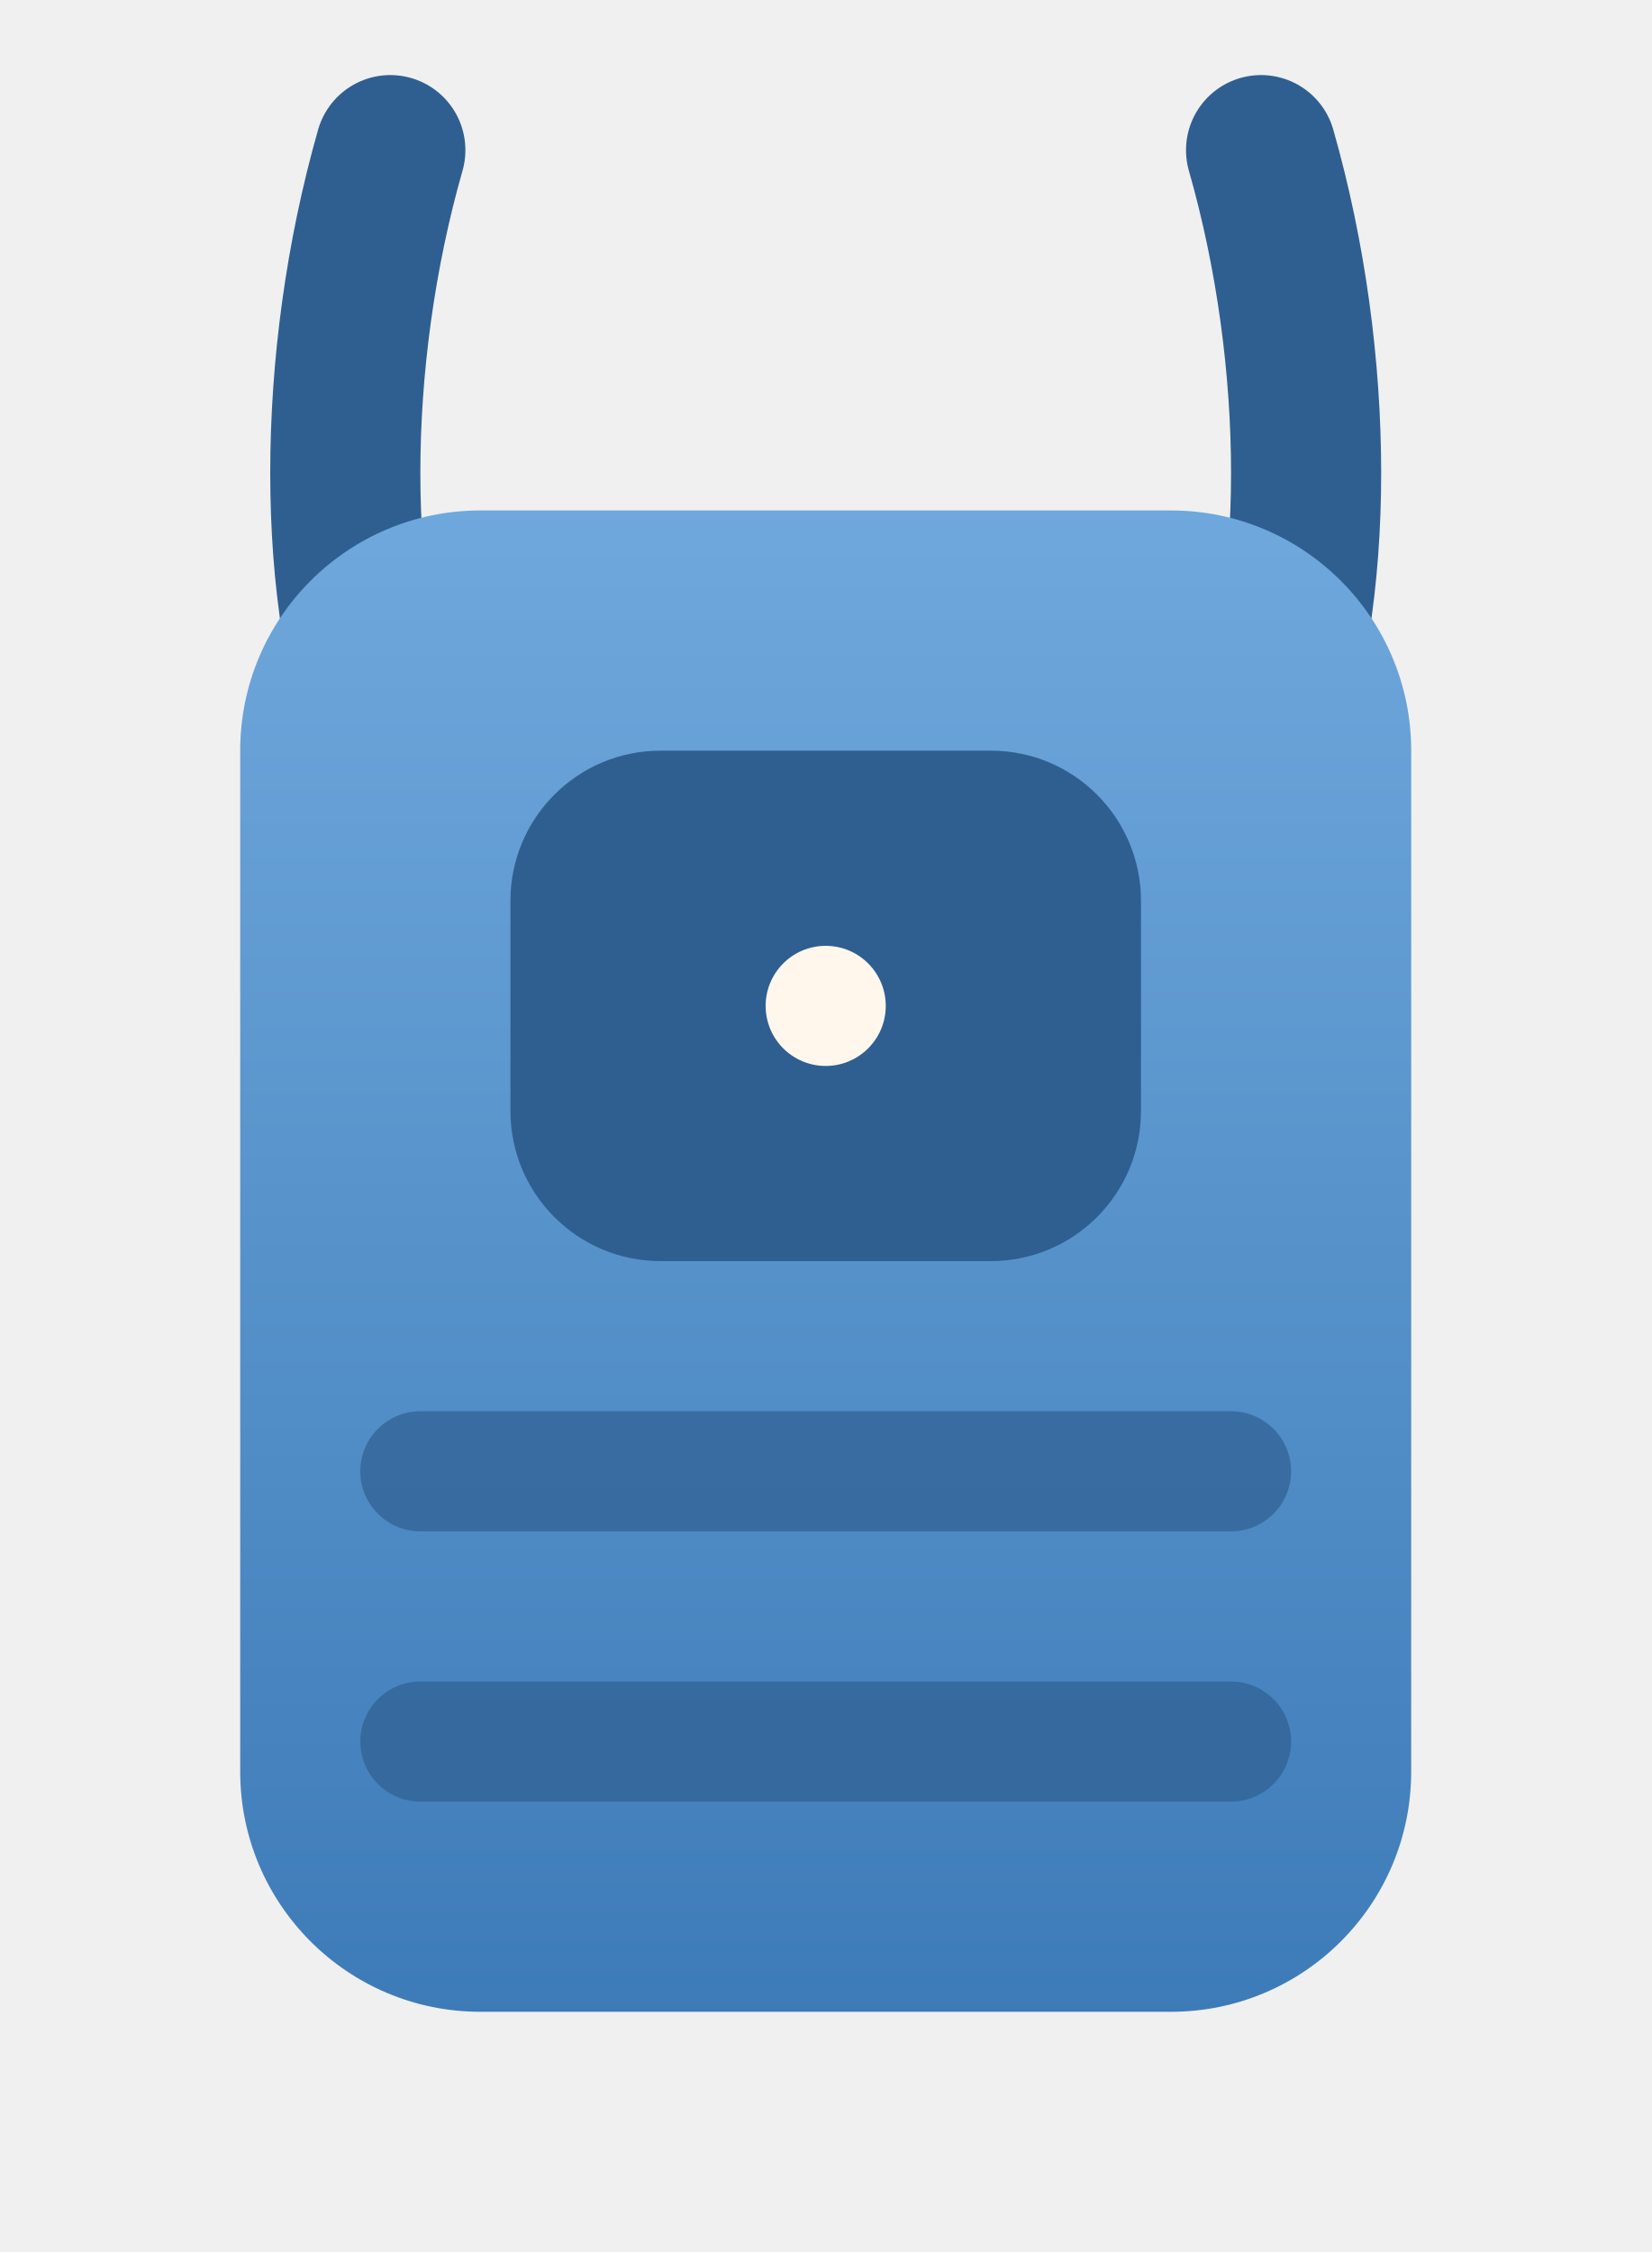
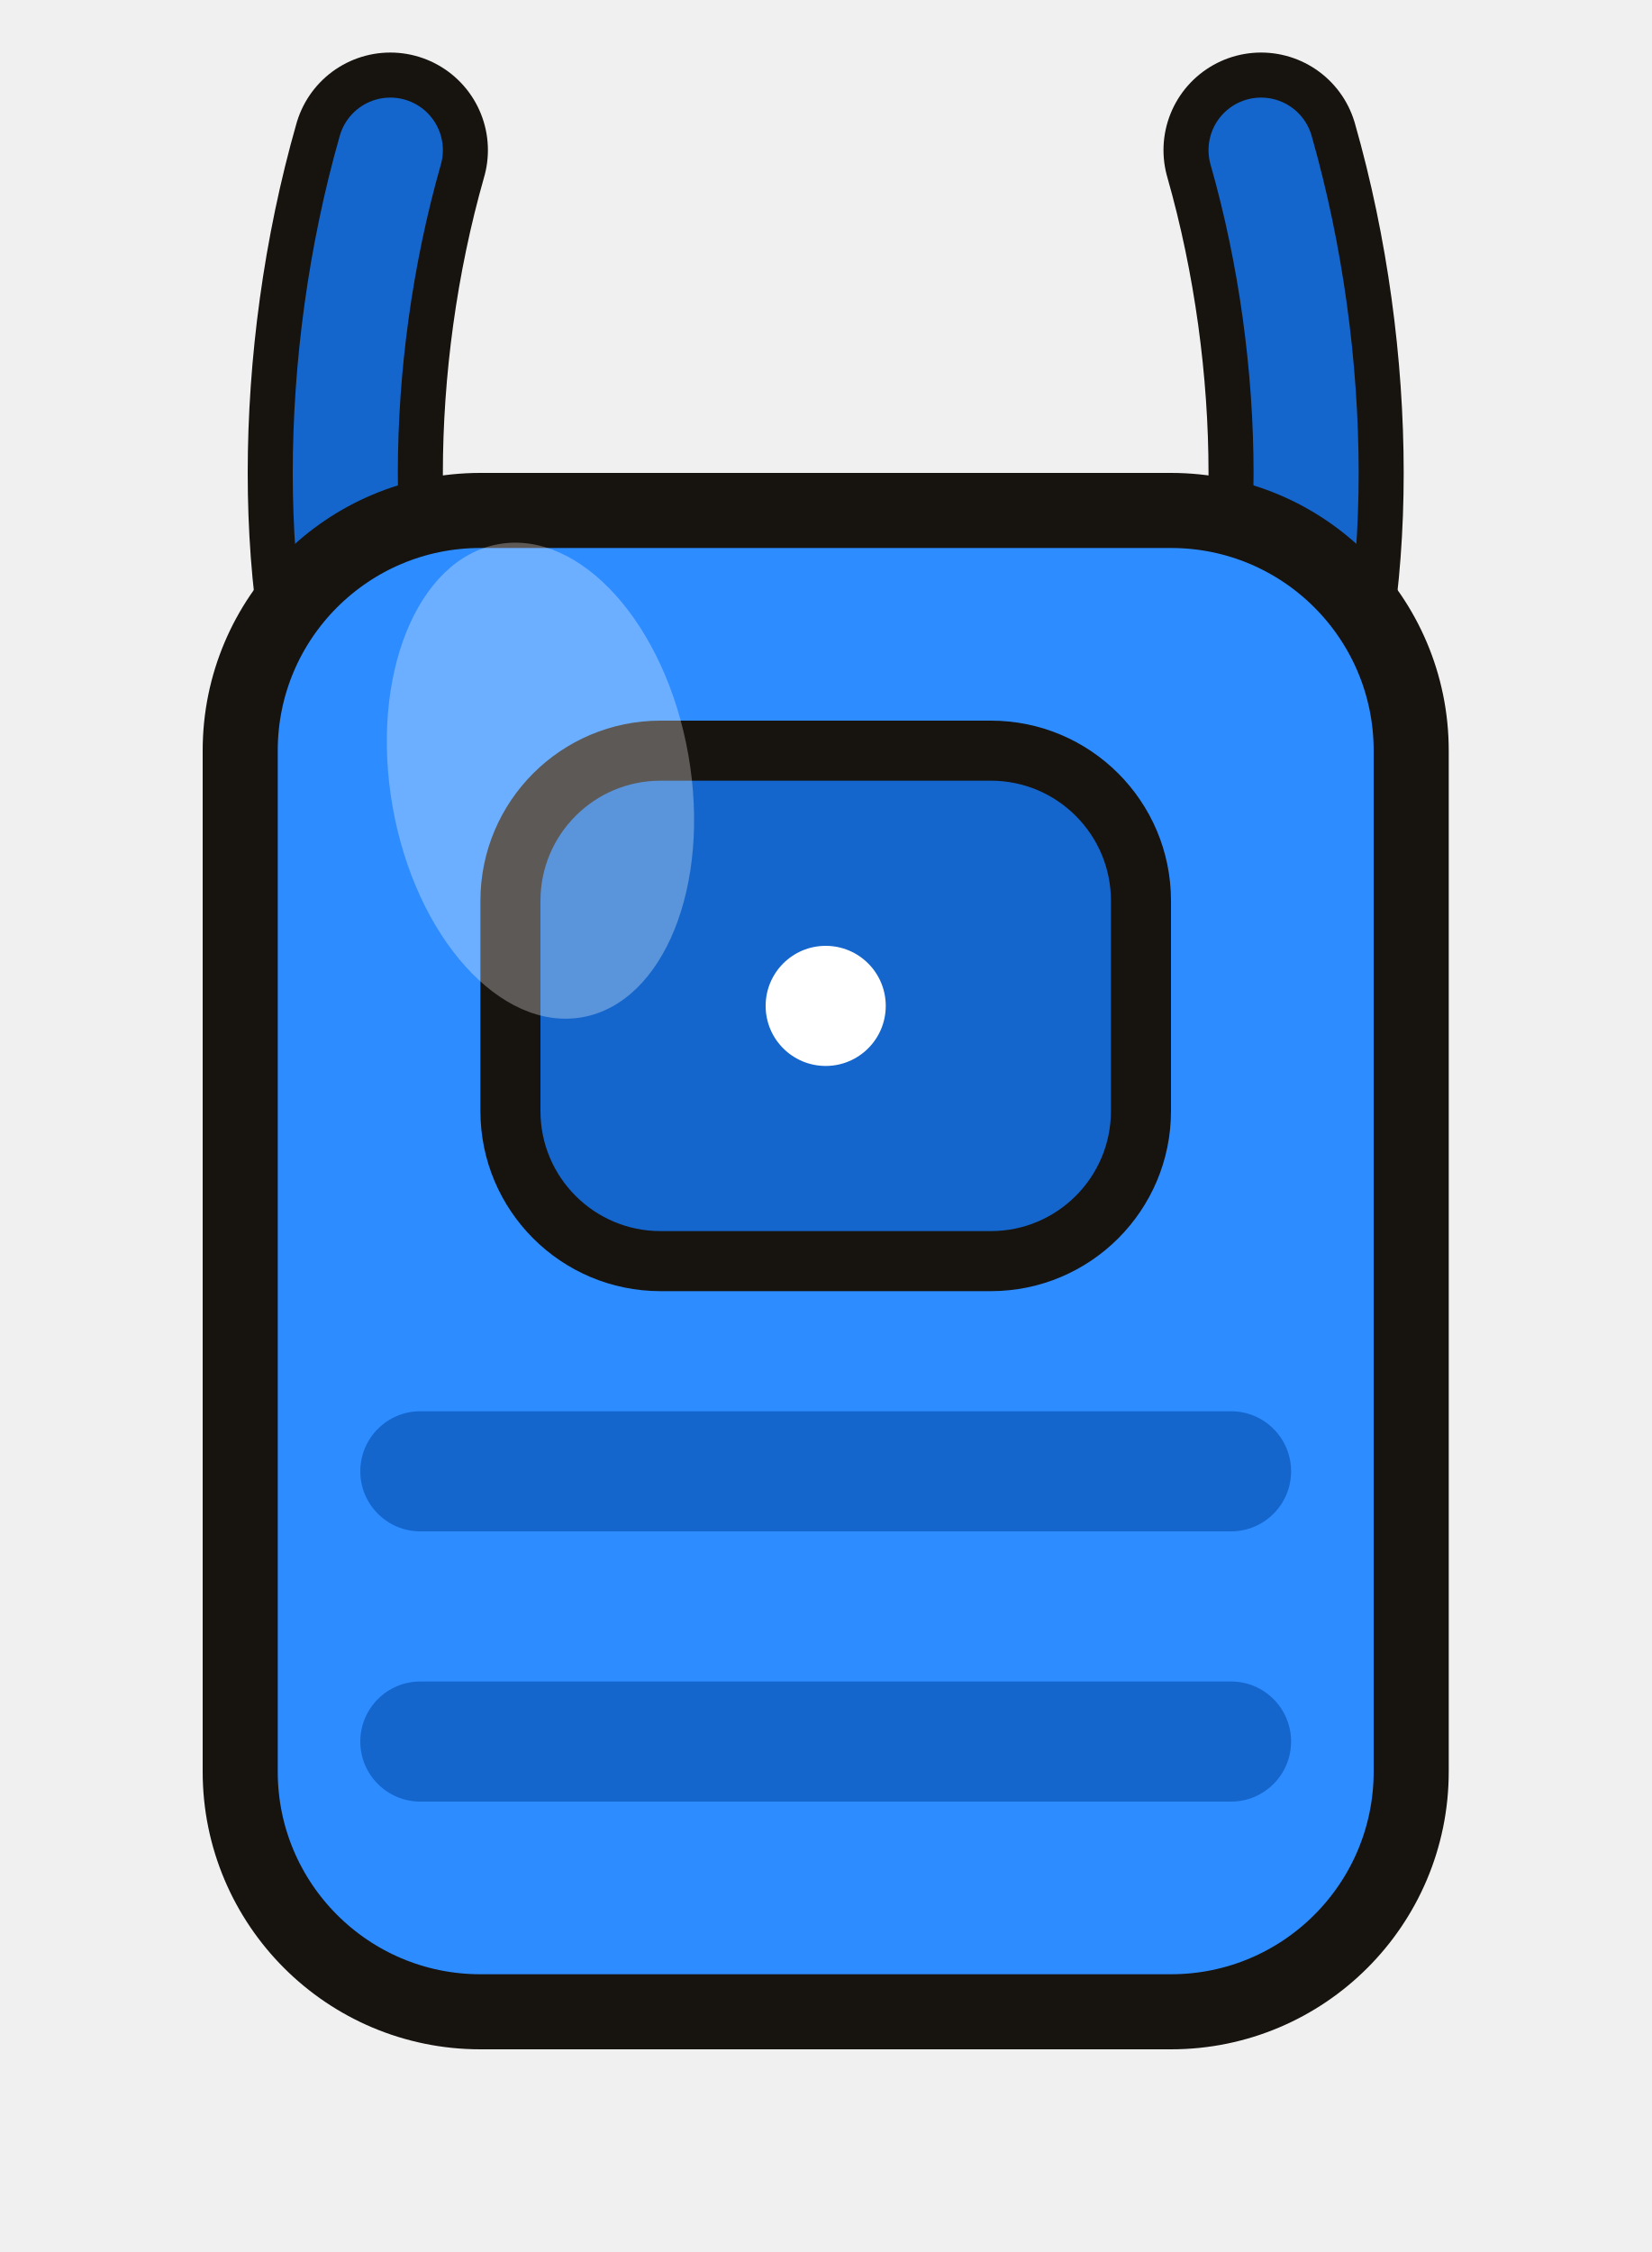
<svg xmlns="http://www.w3.org/2000/svg" viewBox="0 0 110 150">
-   <defs>
-     <linearGradient id="backpackBody" x1="0" y1="0" x2="0" y2="1">
-       <stop offset="0%" stop-color="#6FA8DC" />
-       <stop offset="100%" stop-color="#3D7BB8" />
-     </linearGradient>
-   </defs>
-   <path d="M 26 10 C 22 24 22 40 26 50" fill="none" stroke="#2F5F91" stroke-width="10" stroke-linecap="round" />
-   <path d="M 84 10 C 88 24 88 40 84 50" fill="none" stroke="#2F5F91" stroke-width="10" stroke-linecap="round" />
-   <rect x="16" y="34" width="78" height="100" rx="16" fill="url(#backpackBody)" />
-   <rect x="34" y="50" width="42" height="34" rx="10" fill="#2F5F91" />
-   <circle cx="55" cy="67" r="4" fill="#FFF7EC" />
-   <rect x="24" y="94" width="62" height="8" rx="4" fill="#2F5F91" opacity="0.7" />
-   <rect x="24" y="112" width="62" height="8" rx="4" fill="#2F5F91" opacity="0.7" />
+   <path d="M 26 10 C 22 24 22 40 26 50" fill="none" stroke="#17130F" stroke-width="13" stroke-linecap="round" />
+   <path d="M 26 10 C 22 24 22 40 26 50" fill="none" stroke="#1466CC" stroke-width="7" stroke-linecap="round" />
+   <path d="M 84 10 C 88 24 88 40 84 50" fill="none" stroke="#17130F" stroke-width="13" stroke-linecap="round" />
+   <path d="M 84 10 C 88 24 88 40 84 50" fill="none" stroke="#1466CC" stroke-width="7" stroke-linecap="round" />
+   <rect x="16" y="34" width="78" height="100" rx="16" fill="#2D8CFF" stroke="#17130F" stroke-width="5" stroke-linejoin="round" />
+   <rect x="34" y="50" width="42" height="34" rx="10" fill="#1466CC" stroke="#17130F" stroke-width="4" />
+   <circle cx="55" cy="67" r="4" fill="#FFFFFF" />
+   <rect x="24" y="94" width="62" height="8" rx="4" fill="#1466CC" />
+   <rect x="24" y="112" width="62" height="8" rx="4" fill="#1466CC" />
+   <ellipse cx="36" cy="52" rx="10" ry="16" fill="#FFFFFF" opacity="0.3" transform="rotate(-10 36 52)" />
</svg>
